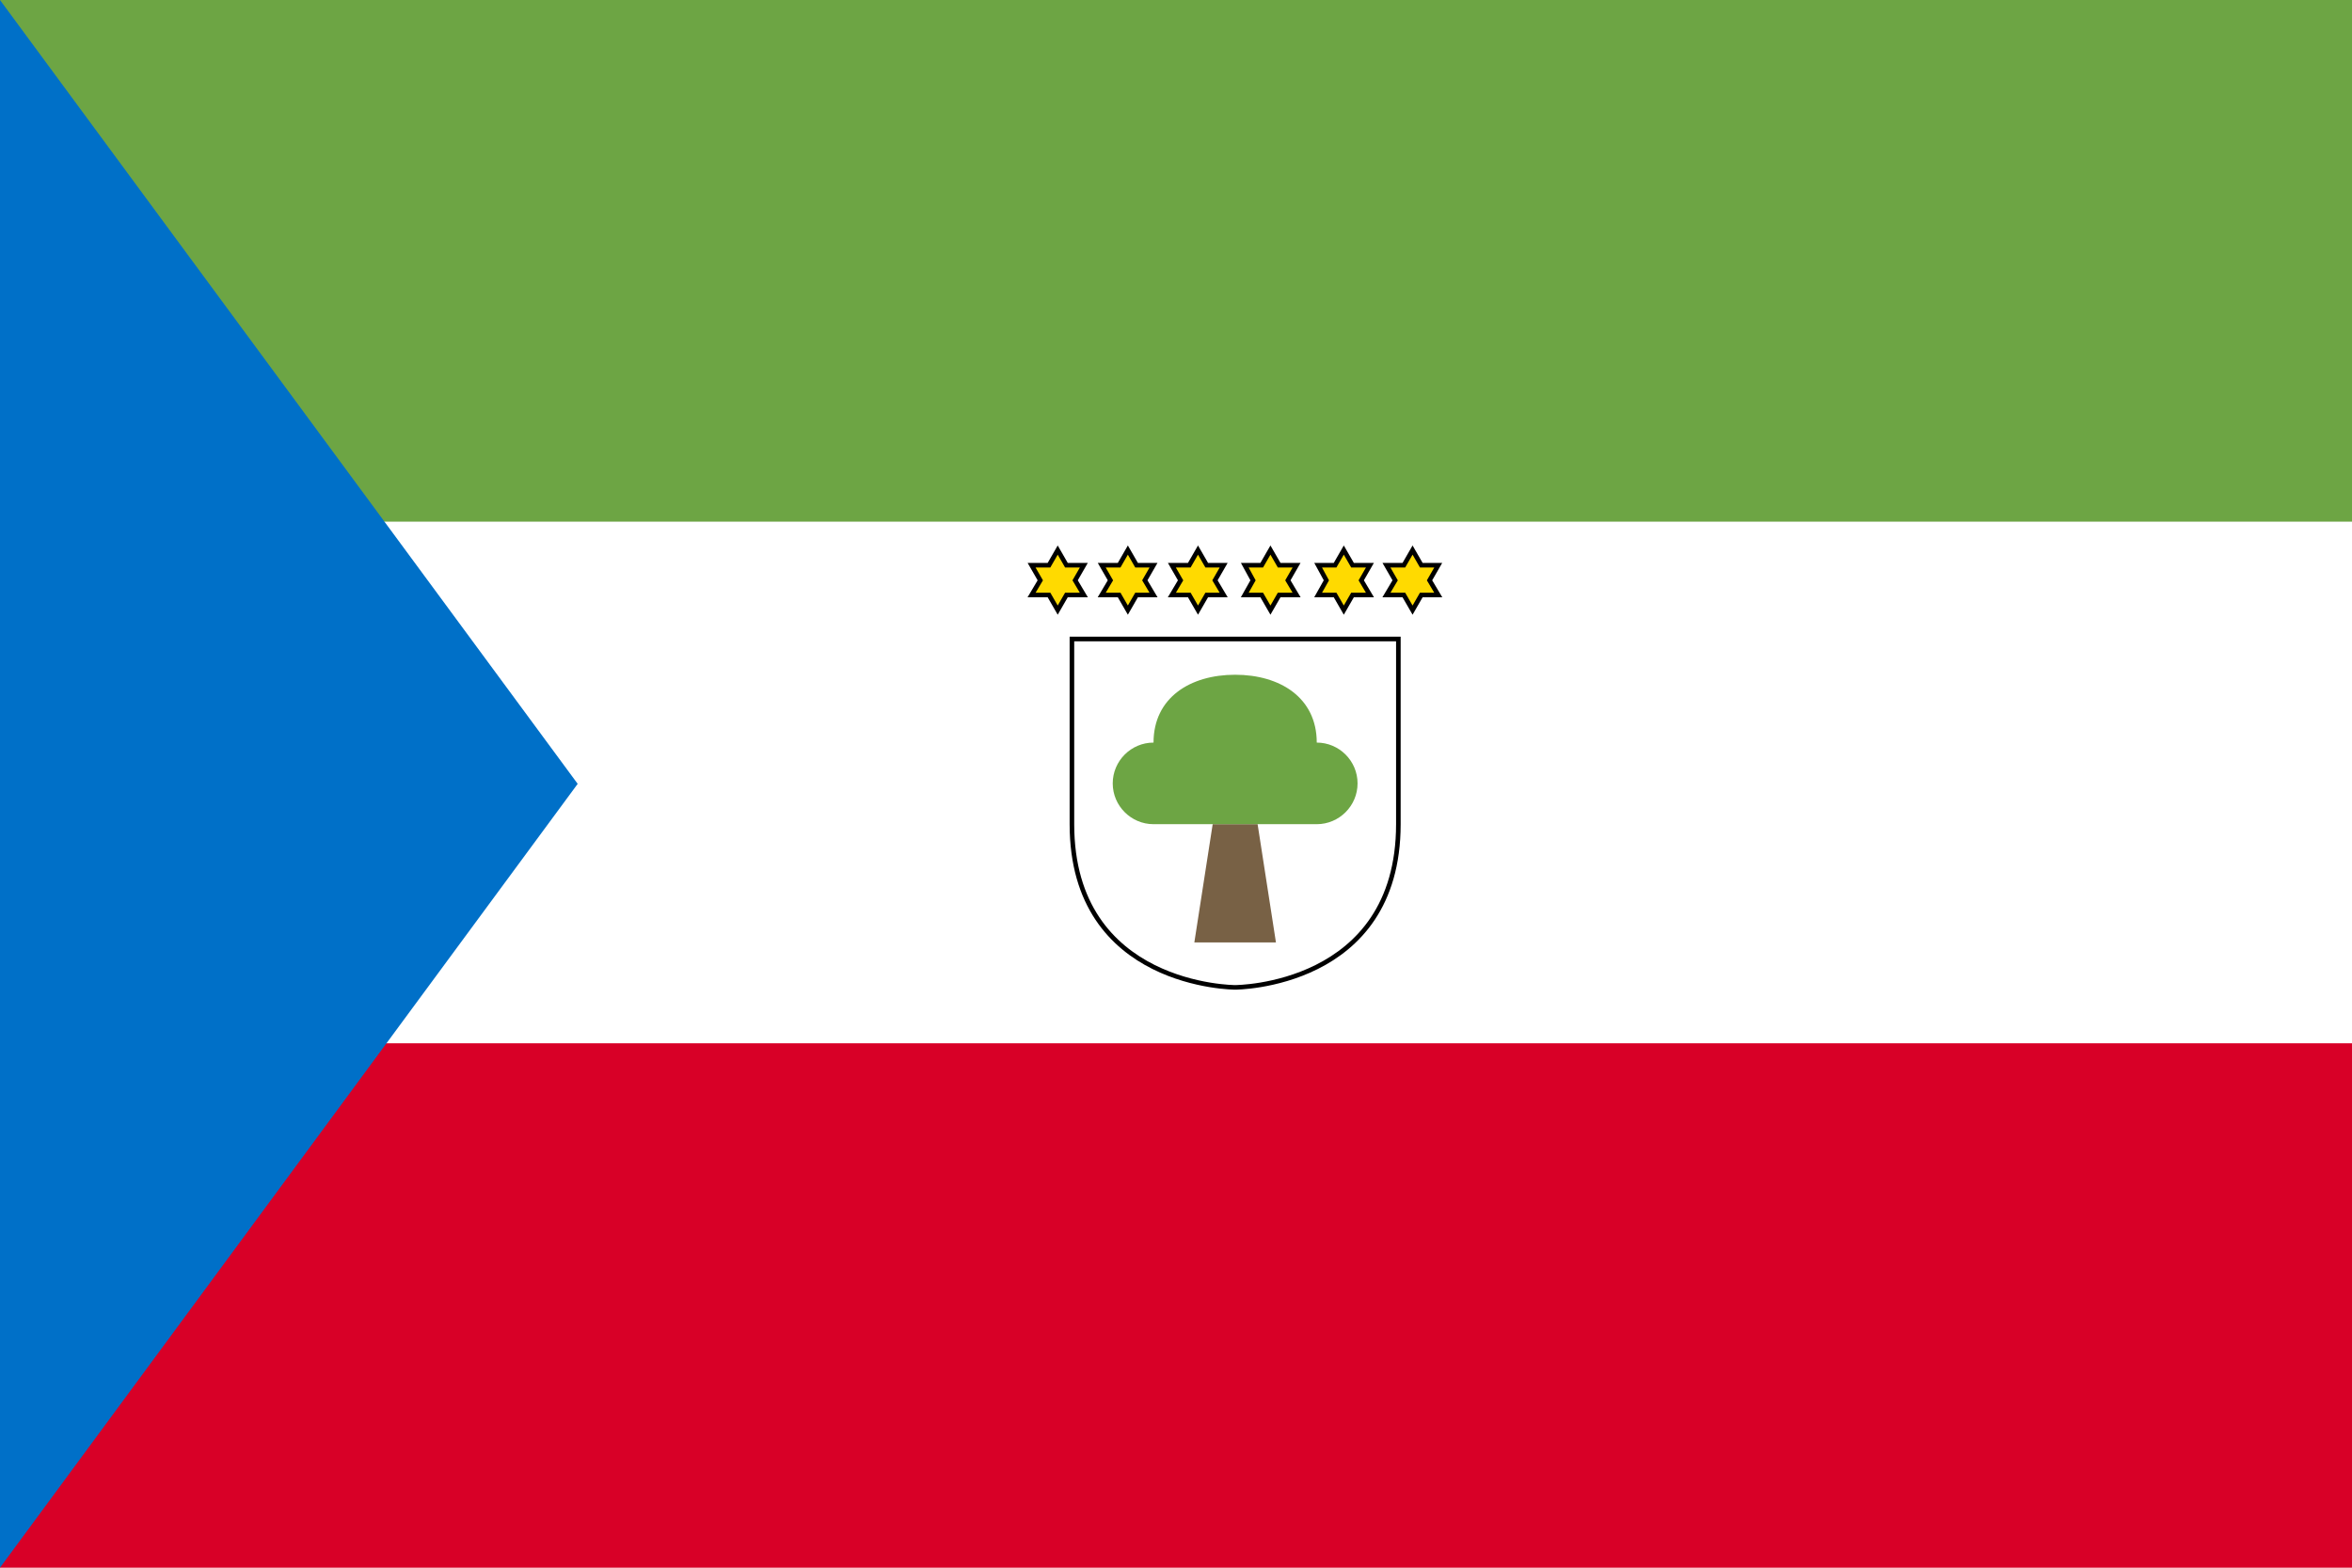
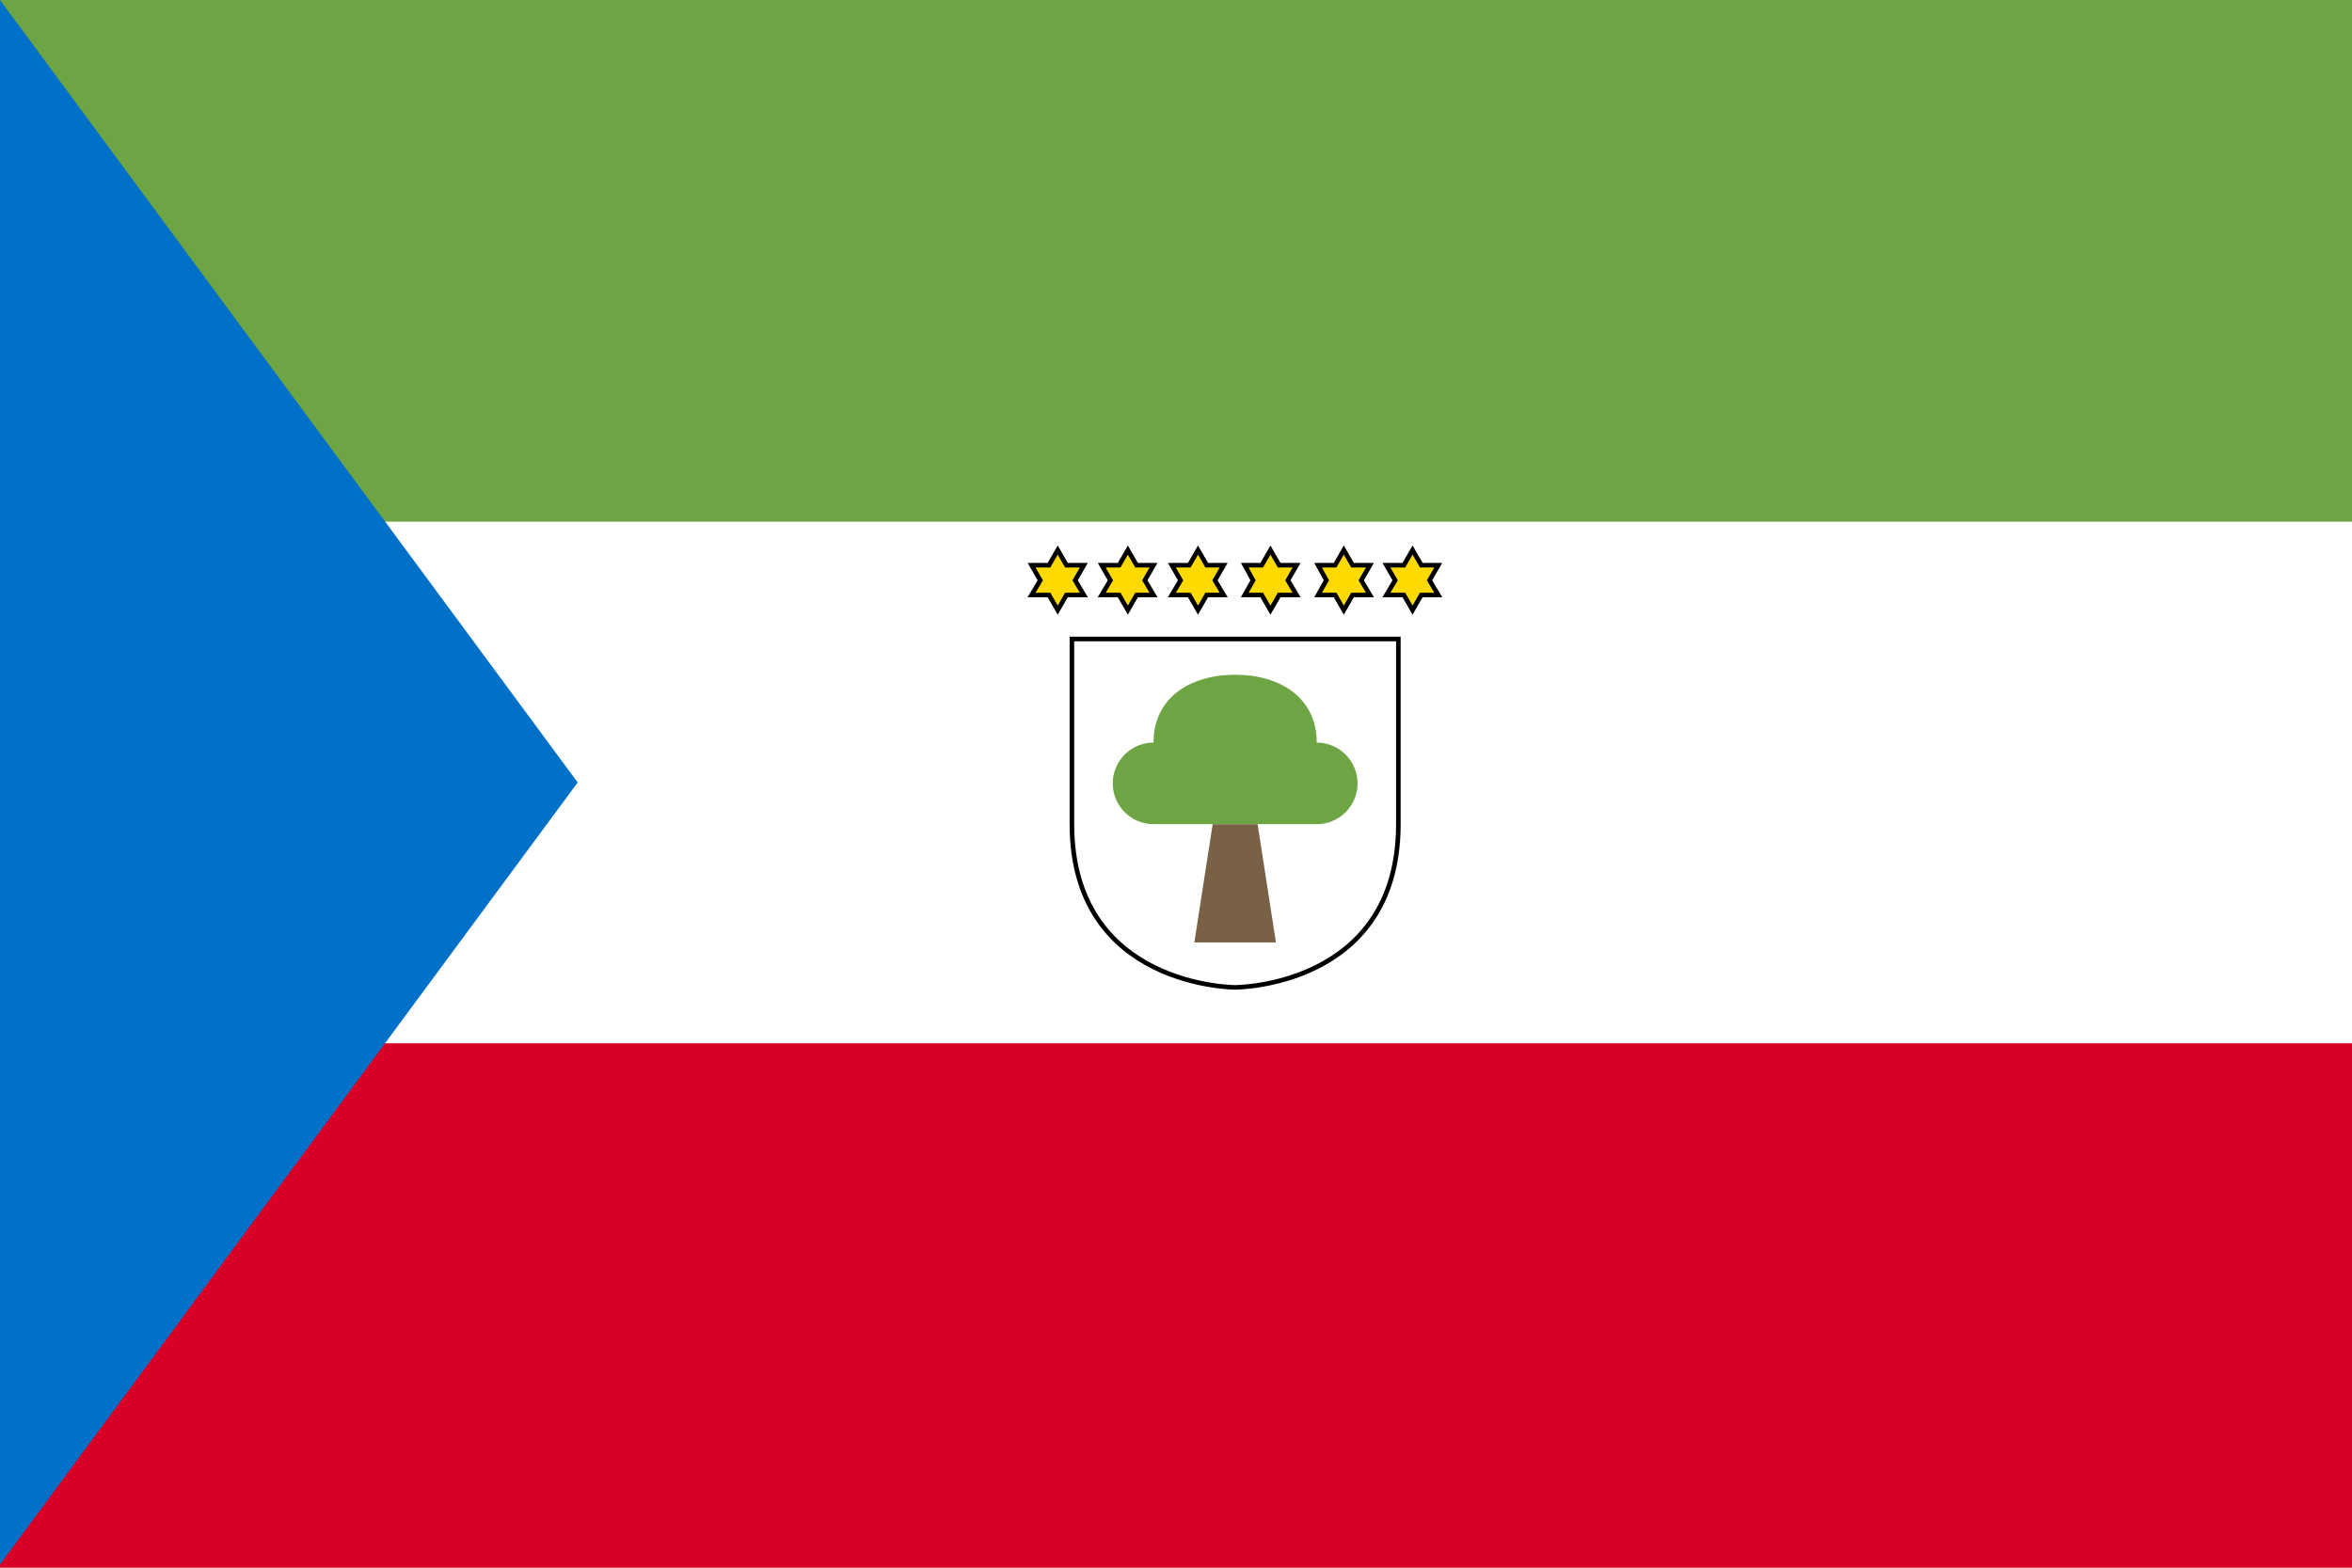
<svg xmlns="http://www.w3.org/2000/svg" viewBox="0 0 513 342">
  <path fill="#FFF" d="M0 0h513v342H0z" />
  <path fill="#6DA544" d="M0 0h513v113.8H0z" />
  <path fill="#D80027" d="M0 227.6h513V342H0z" />
-   <path fill="#0070C8" d="M126 171 0 342V0z" />
+   <path fill="#0070C8" d="M126 170.7 0 341.3V0z" />
  <path fill="none" stroke="#000" stroke-miterlimit="10" d="M233.8 139.4v40.4c0 35.6 35.6 35.6 35.6 35.6s35.6 0 35.6-35.6v-40.4h-71.2z" />
  <path fill="#786145" d="M264.5 179.8h9.8l4 25.8h-17.8z" />
  <path fill="#6DA544" d="M287.2 162c0-9.8-8-14.8-17.8-14.8s-17.8 5-17.8 14.8c-4.9 0-8.9 4-8.9 8.9s4 8.9 8.9 8.9h35.6c4.9 0 8.9-4 8.9-8.9s-4-8.9-8.9-8.9z" />
  <g fill="#FFDA00" stroke="#000" stroke-miterlimit="10">
    <path d="m230.7 120 1.9 3.3h3.8l-1.9 3.3 1.9 3.2h-3.8l-1.9 3.3-1.9-3.3H225l1.9-3.2-1.9-3.3h3.8zM246 120l1.9 3.3h3.7l-1.9 3.3 1.9 3.2h-3.7l-1.9 3.3-1.9-3.3h-3.8l1.9-3.2-1.9-3.3h3.8zM261.3 120l1.9 3.3h3.7l-1.9 3.3 1.9 3.2h-3.7l-1.9 3.3-1.9-3.3h-3.8l1.9-3.2-1.9-3.3h3.8zM277.1 120l1.9 3.3h3.8l-1.9 3.3 1.9 3.2H279l-1.9 3.3-1.9-3.3h-3.7l1.8-3.2-1.8-3.3h3.7zM293.1 120l1.9 3.3h3.8l-1.9 3.3 1.9 3.2H295l-1.9 3.3-1.9-3.3h-3.7l1.8-3.2-1.8-3.3h3.7zM308.1 120l1.9 3.3h3.7l-1.9 3.3 1.9 3.2H310l-1.9 3.3-1.9-3.3h-3.8l1.9-3.2-1.9-3.3h3.8z" />
  </g>
</svg>
